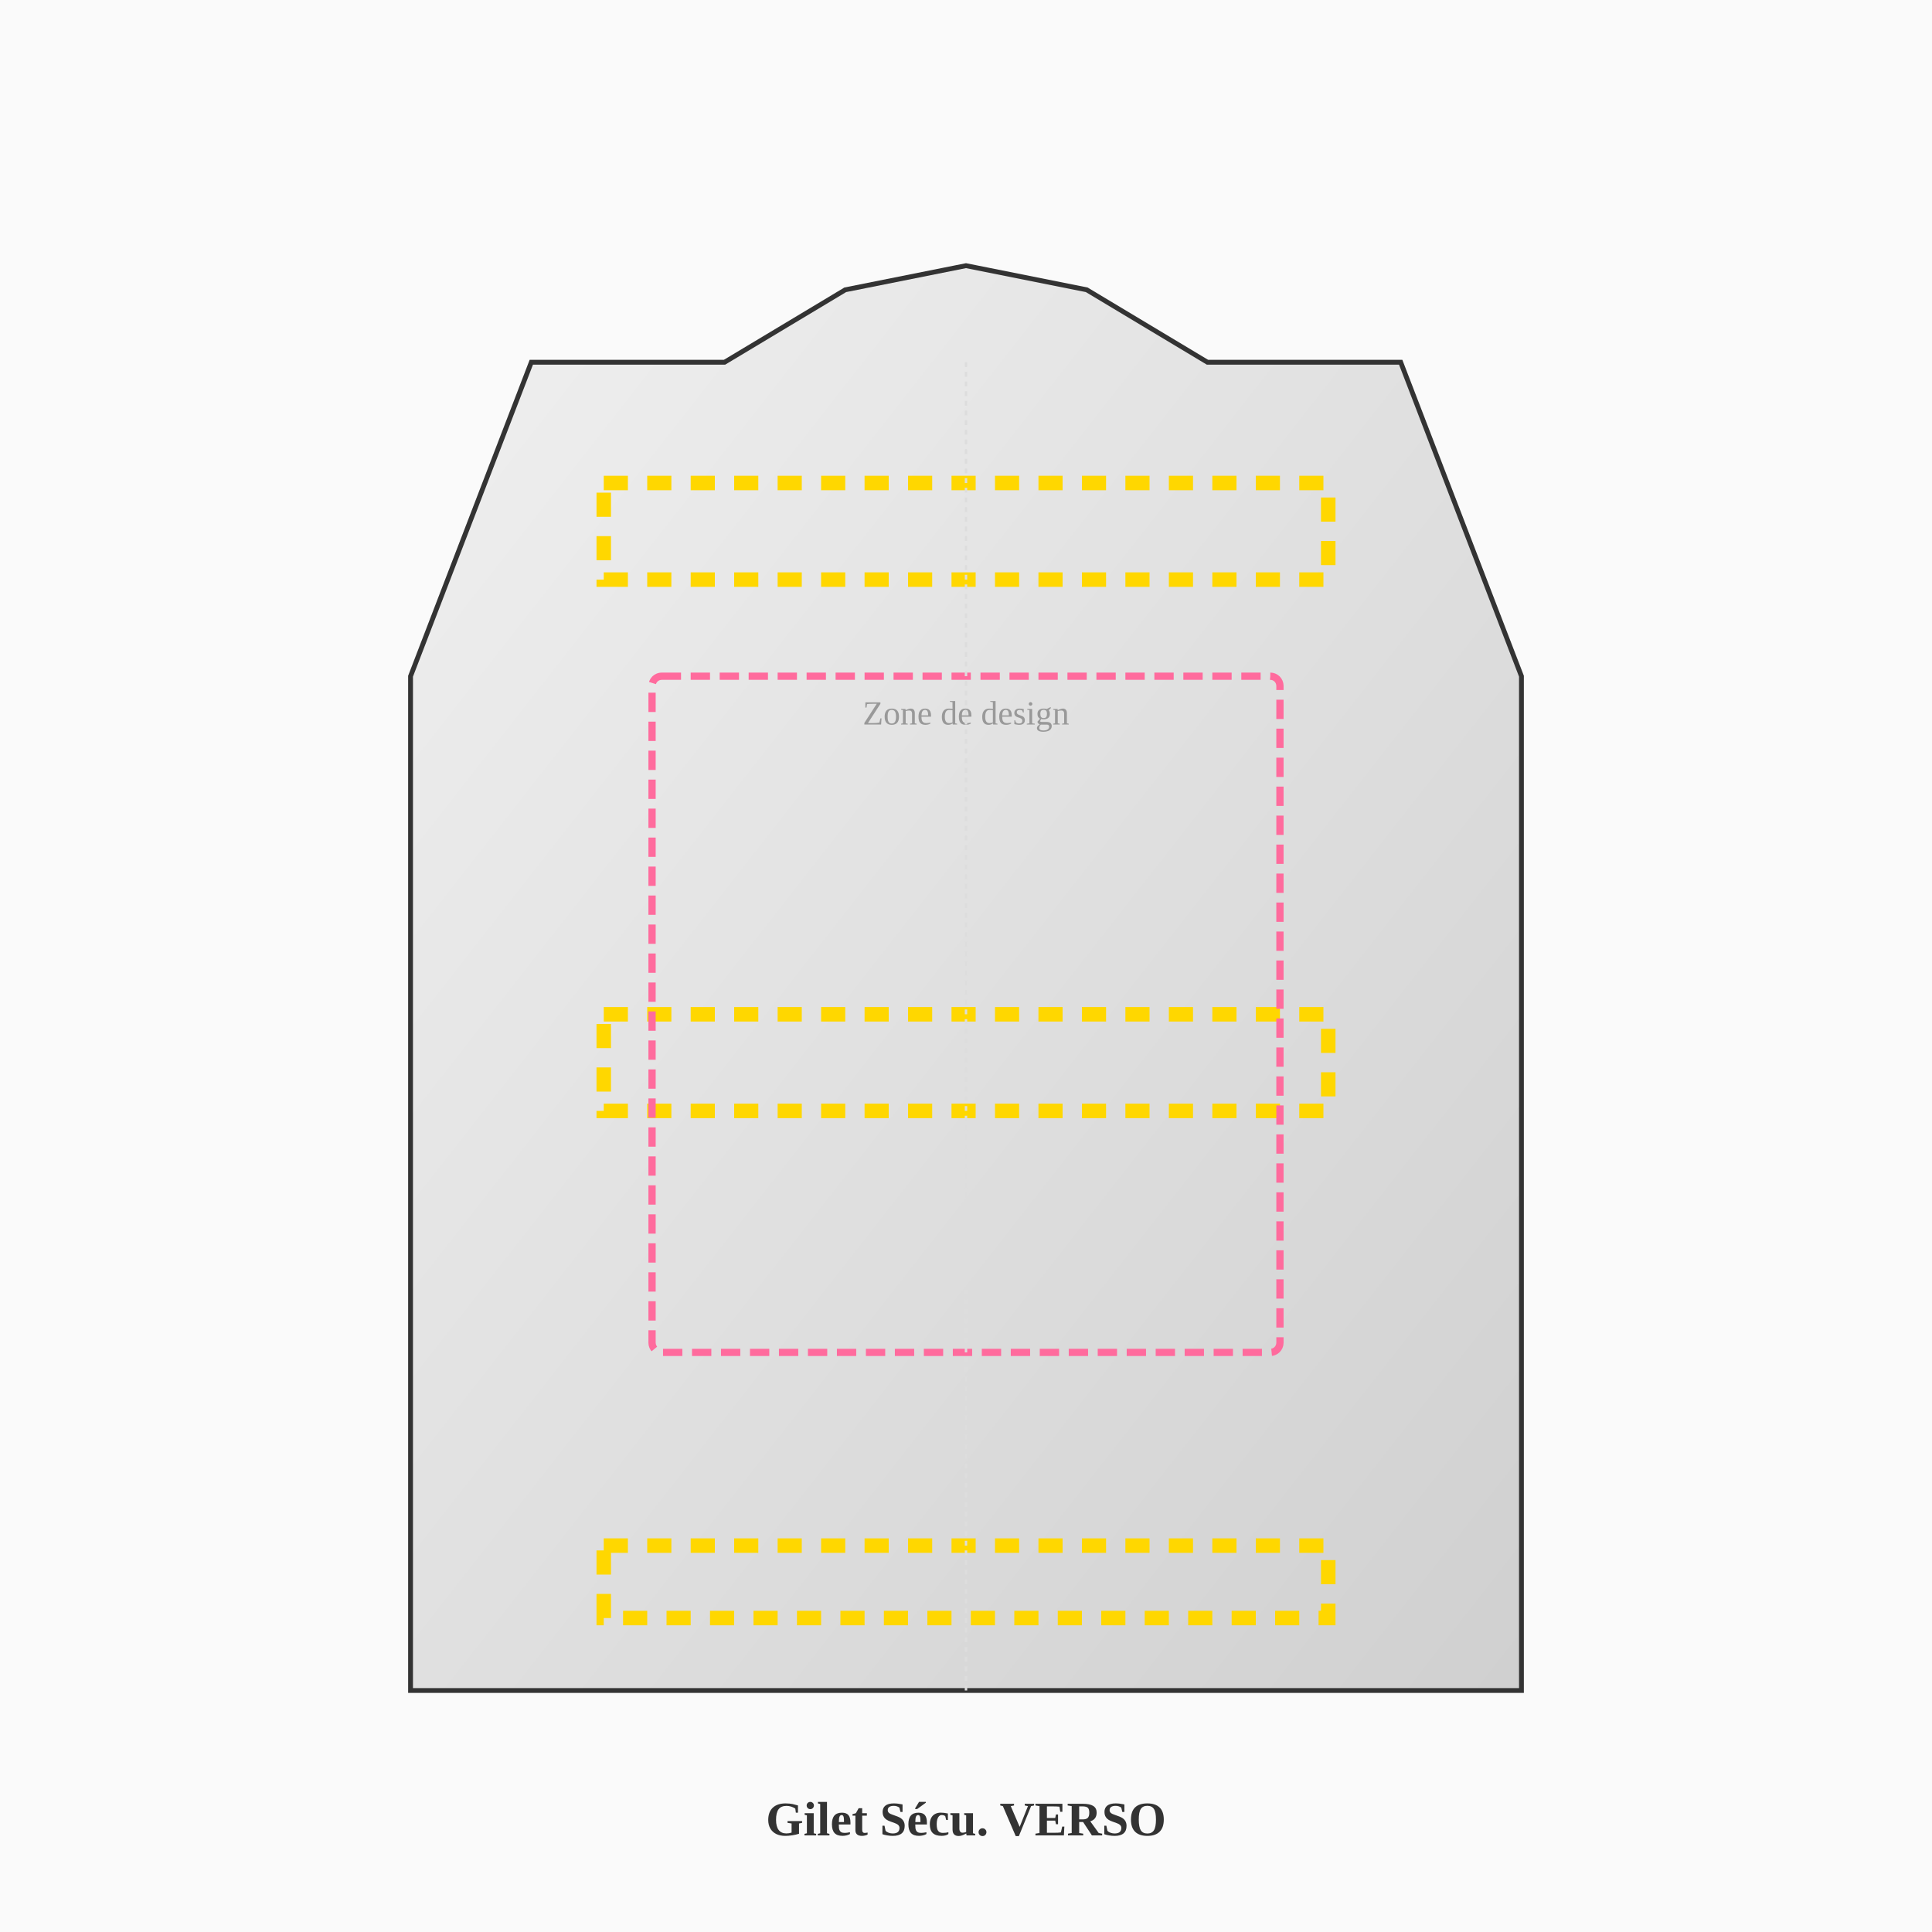
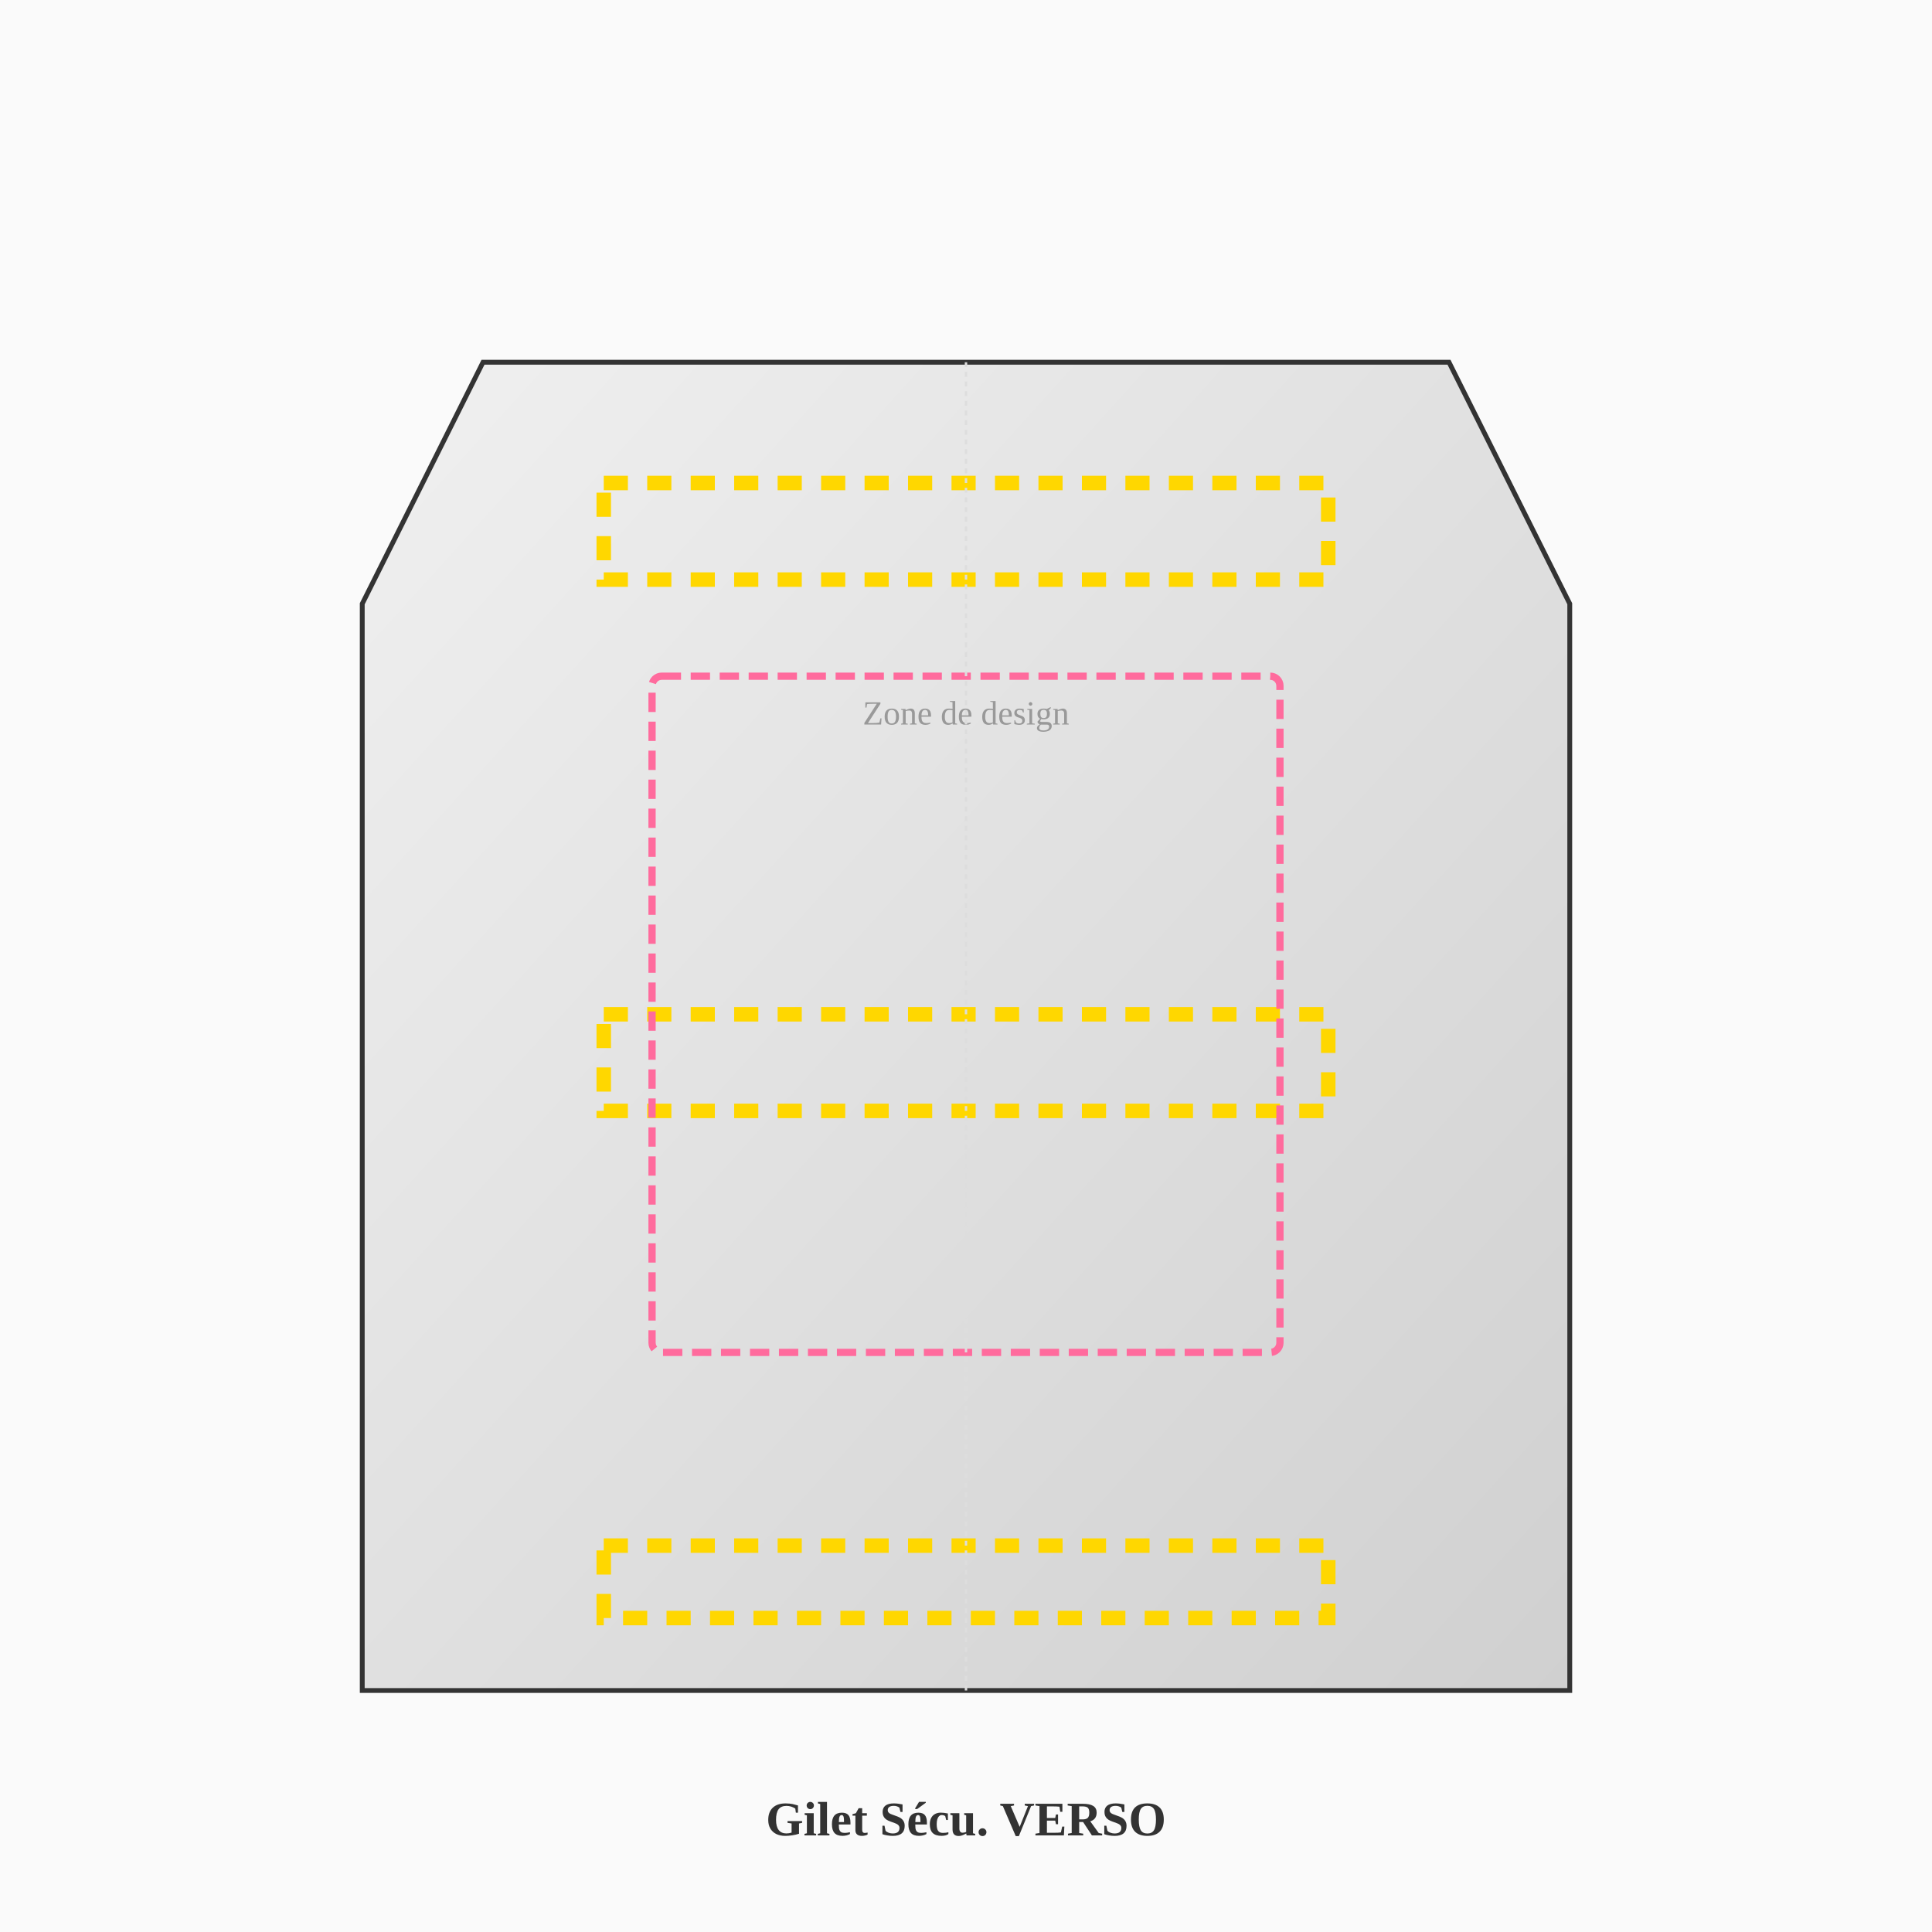
<svg xmlns="http://www.w3.org/2000/svg" width="800" height="800" viewBox="0 0 800 800">
  <defs>
    <linearGradient id="secuGrad" x1="0%" y1="0%" x2="100%" y2="100%">
      <stop offset="0%" style="stop-color:#f0f0f0;stop-opacity:1" />
      <stop offset="100%" style="stop-color:#d0d0d0;stop-opacity:1" />
    </linearGradient>
  </defs>
  <rect width="800" height="800" fill="#fafafa" />
-   <path d="M 220 150 L 300 150 L 350 120 L 400 110 L 450 120 L 500 150 L 580 150 L 630 280 L 630 700 L 170 700 L 170 280 Z" fill="url(#secuGrad)" stroke="#333" stroke-width="2" />
+   <path d="M 200 150 L 600 150 L 650 250 L 650 700 L 150 700 L 150 250 Z" fill="url(#secuGrad)" stroke="#333" stroke-width="2" />
  <rect x="250" y="200" width="300" height="40" fill="none" stroke="#FFD700" stroke-width="6" stroke-dasharray="10,8" />
  <rect x="250" y="420" width="300" height="40" fill="none" stroke="#FFD700" stroke-width="6" stroke-dasharray="10,8" />
  <rect x="250" y="640" width="300" height="30" fill="none" stroke="#FFD700" stroke-width="6" stroke-dasharray="10,8" />
  <rect x="270" y="280" width="260" height="280" fill="none" stroke="#FF6B9D" stroke-width="3" stroke-dasharray="8,4" rx="4" />
  <text x="400" y="300" font-size="14" fill="#999" text-anchor="middle">Zone de design</text>
  <path d="M 400 150 L 400 700" stroke="#ddd" stroke-width="1" stroke-dasharray="2,2" />
  <text x="400" y="760" font-size="20" font-weight="bold" text-anchor="middle" fill="#333">Gilet Sécu. VERSO</text>
</svg>
